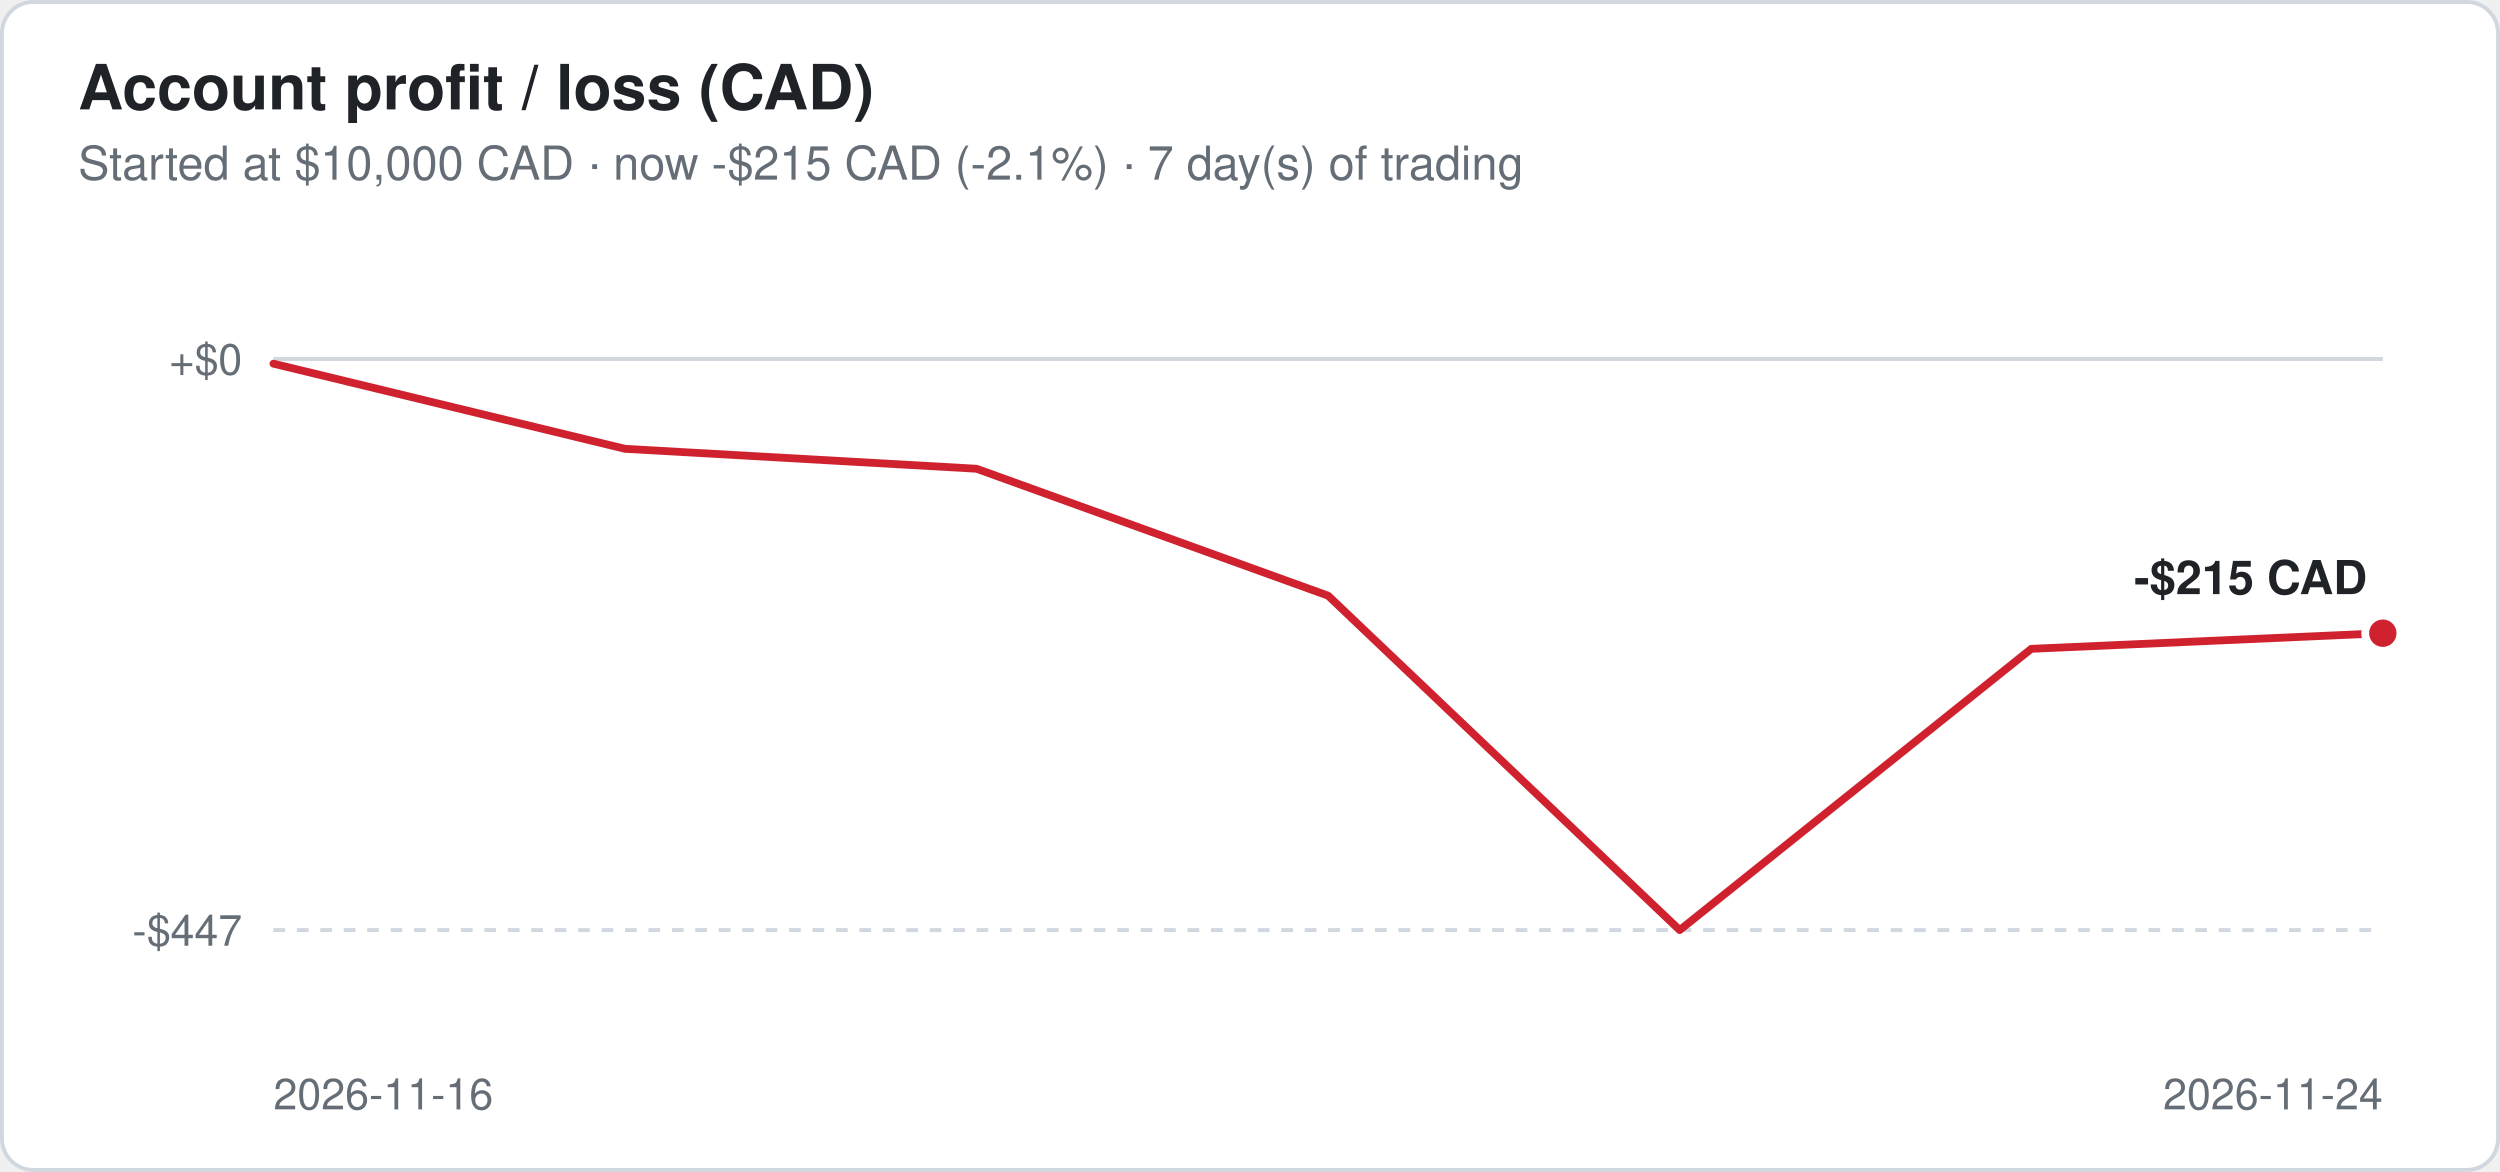
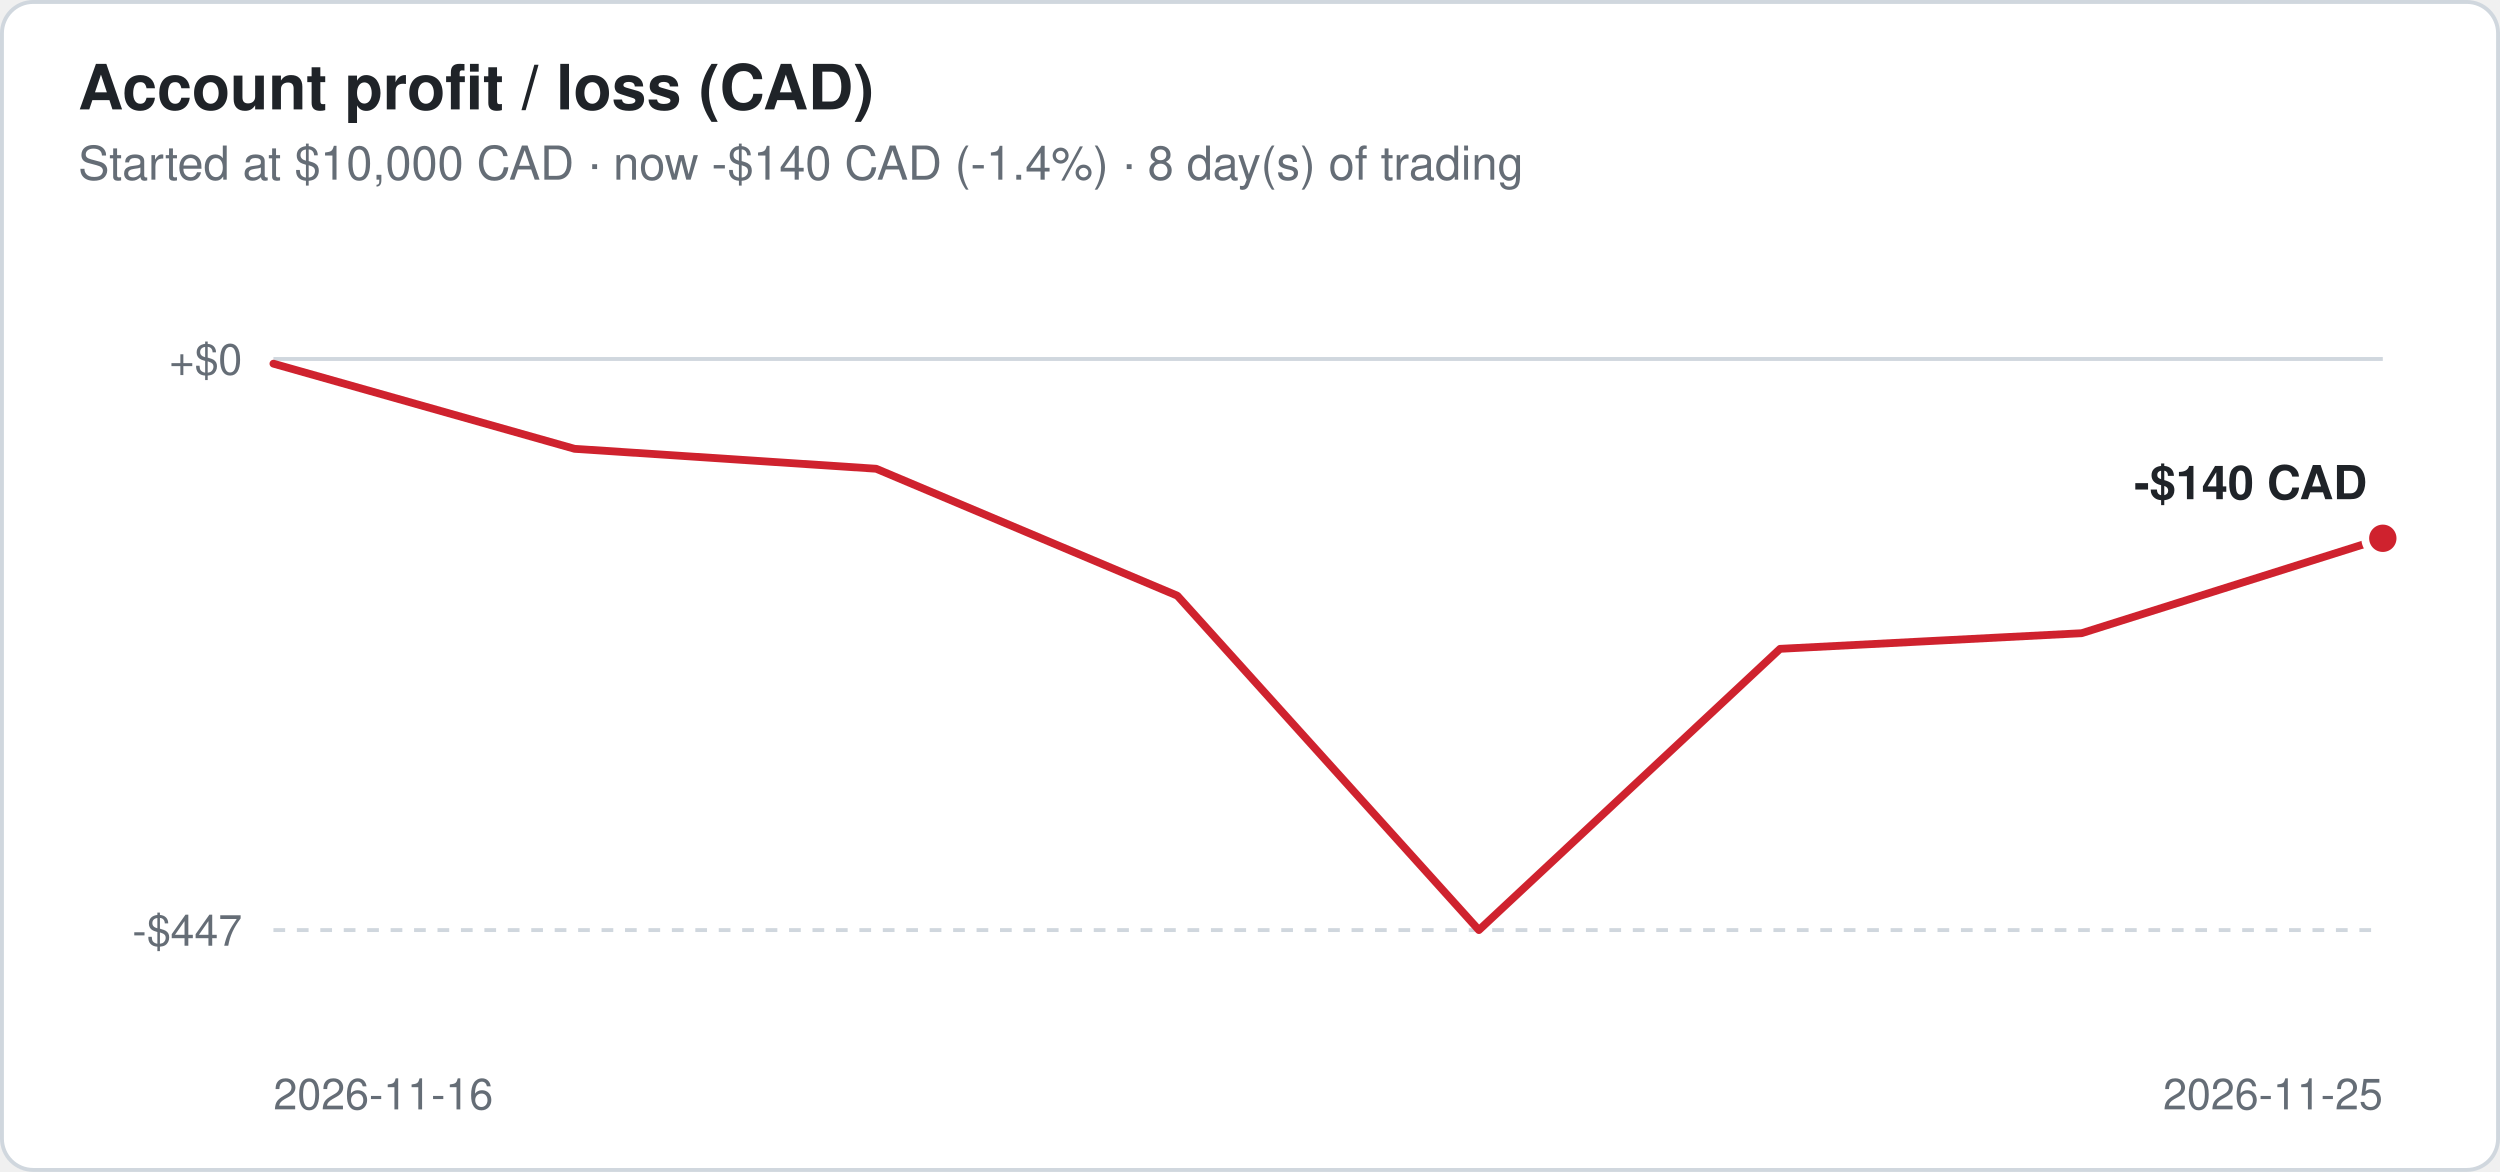
<svg xmlns="http://www.w3.org/2000/svg" width="640" height="300" viewBox="0 0 640 300" font-family="Helvetica, Arial, sans-serif">
  <rect x="0.5" y="0.5" width="639" height="299" rx="8" fill="#ffffff" stroke="#d0d7de" />
  <text x="20" y="28" font-size="16" font-weight="bold" fill="#1f2328">Account profit / loss (CAD)</text>
-   <text x="20" y="46" font-size="12" fill="#656d76">Started at $10,000 CAD · now -$215 CAD (-2.1%) · 7 day(s) of trading</text>
+   <text x="20" y="46" font-size="12" fill="#656d76">Started at $10,000 CAD · now -$140 CAD (-1.4%) · 8 day(s) of trading</text>
  <line x1="70" x2="610" y1="238.1" y2="238.1" stroke="#d0d7de" stroke-width="1" stroke-dasharray="3 3" />
  <text x="62" y="242.1" font-size="11" text-anchor="end" fill="#656d76">-$447</text>
  <line x1="70" x2="610" y1="91.9" y2="91.9" stroke="#d0d7de" stroke-width="1" />
  <text x="62" y="95.9" font-size="11" text-anchor="end" fill="#656d76">+$0</text>
-   <path d="M70.0,93.1 L160.0,114.9 L250.0,120.0 L340.0,152.5 L430.0,238.1 L520.0,166.1 L610.0,162.1" fill="none" stroke="#cf222e" stroke-width="2" stroke-linejoin="round" stroke-linecap="round" />
-   <circle cx="610.0" cy="162.1" r="4.5" fill="#cf222e" stroke="#ffffff" stroke-width="2" />
-   <text x="606.0" y="152.1" font-size="12" font-weight="bold" text-anchor="end" fill="#1f2328">-$215 CAD</text>
+   <path d="M70.0,93.1 L147.1,114.9 L224.3,120.0 L301.4,152.5 L378.6,238.1 L455.7,166.1 L532.9,162.1 L610.0,137.8" fill="none" stroke="#cf222e" stroke-width="2" stroke-linejoin="round" stroke-linecap="round" />
+   <circle cx="610.0" cy="137.8" r="4.5" fill="#cf222e" stroke="#ffffff" stroke-width="2" />
+   <text x="606.0" y="127.8" font-size="12" font-weight="bold" text-anchor="end" fill="#1f2328">-$140 CAD</text>
  <text x="70" y="284" font-size="11" fill="#656d76">2026-11-16</text>
-   <text x="610" y="284" font-size="11" text-anchor="end" fill="#656d76">2026-11-24</text>
+   <text x="610" y="284" font-size="11" text-anchor="end" fill="#656d76">2026-11-25</text>
</svg>
